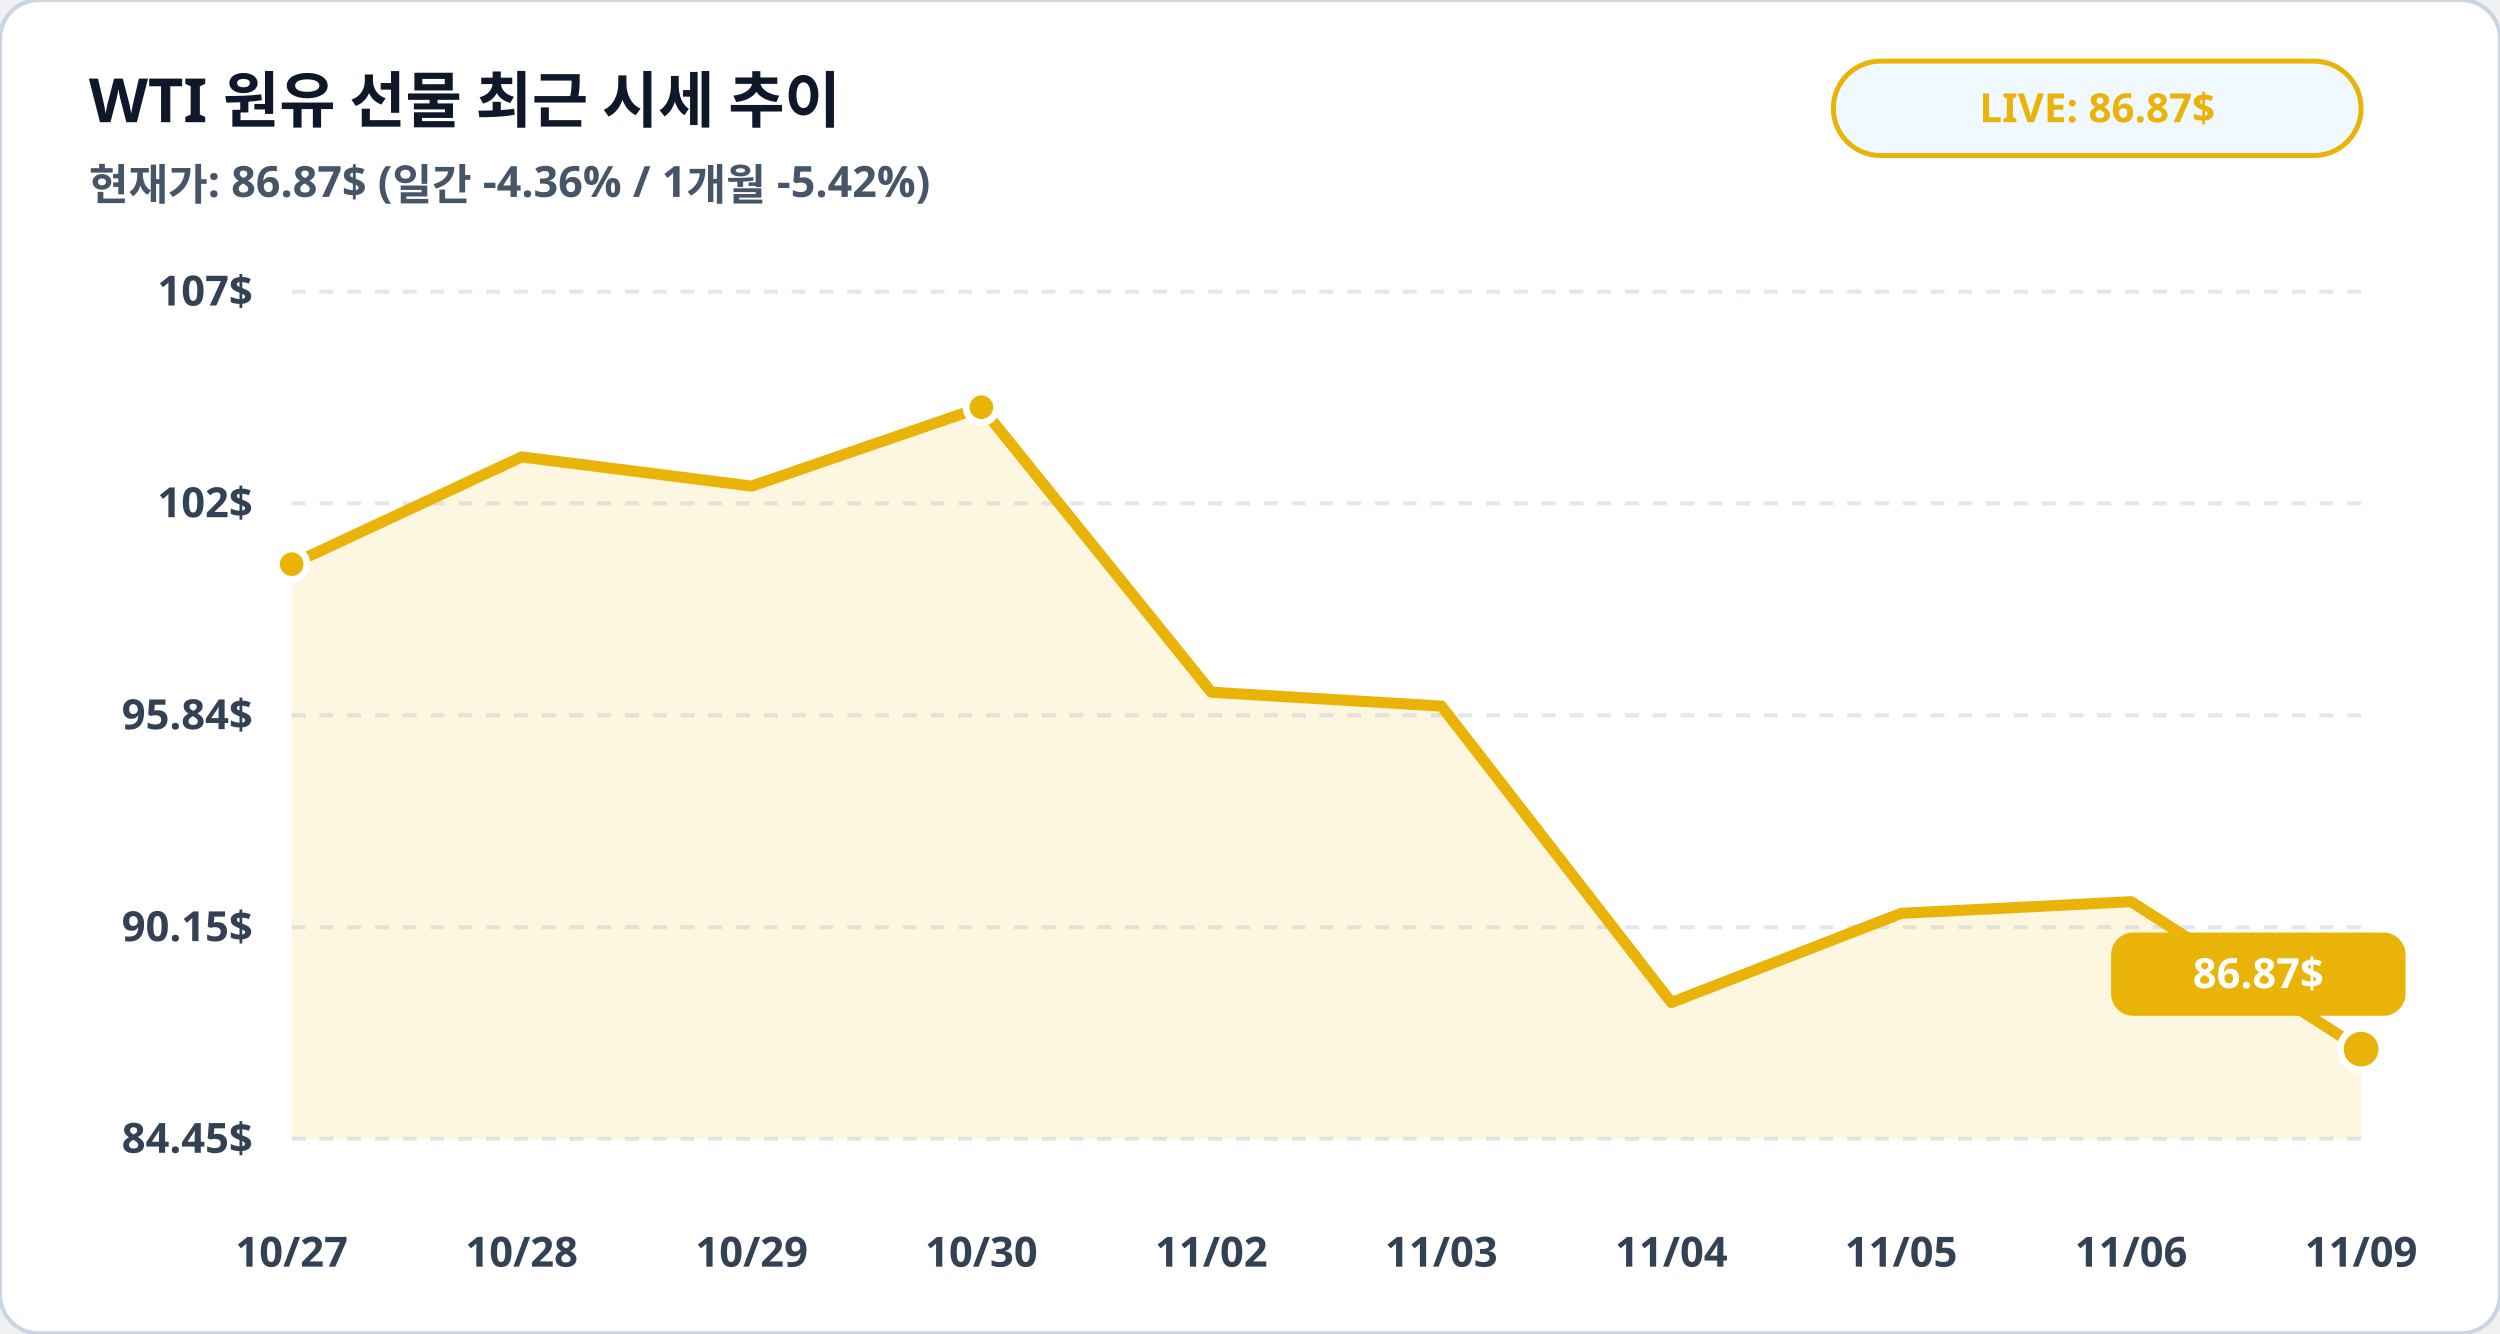
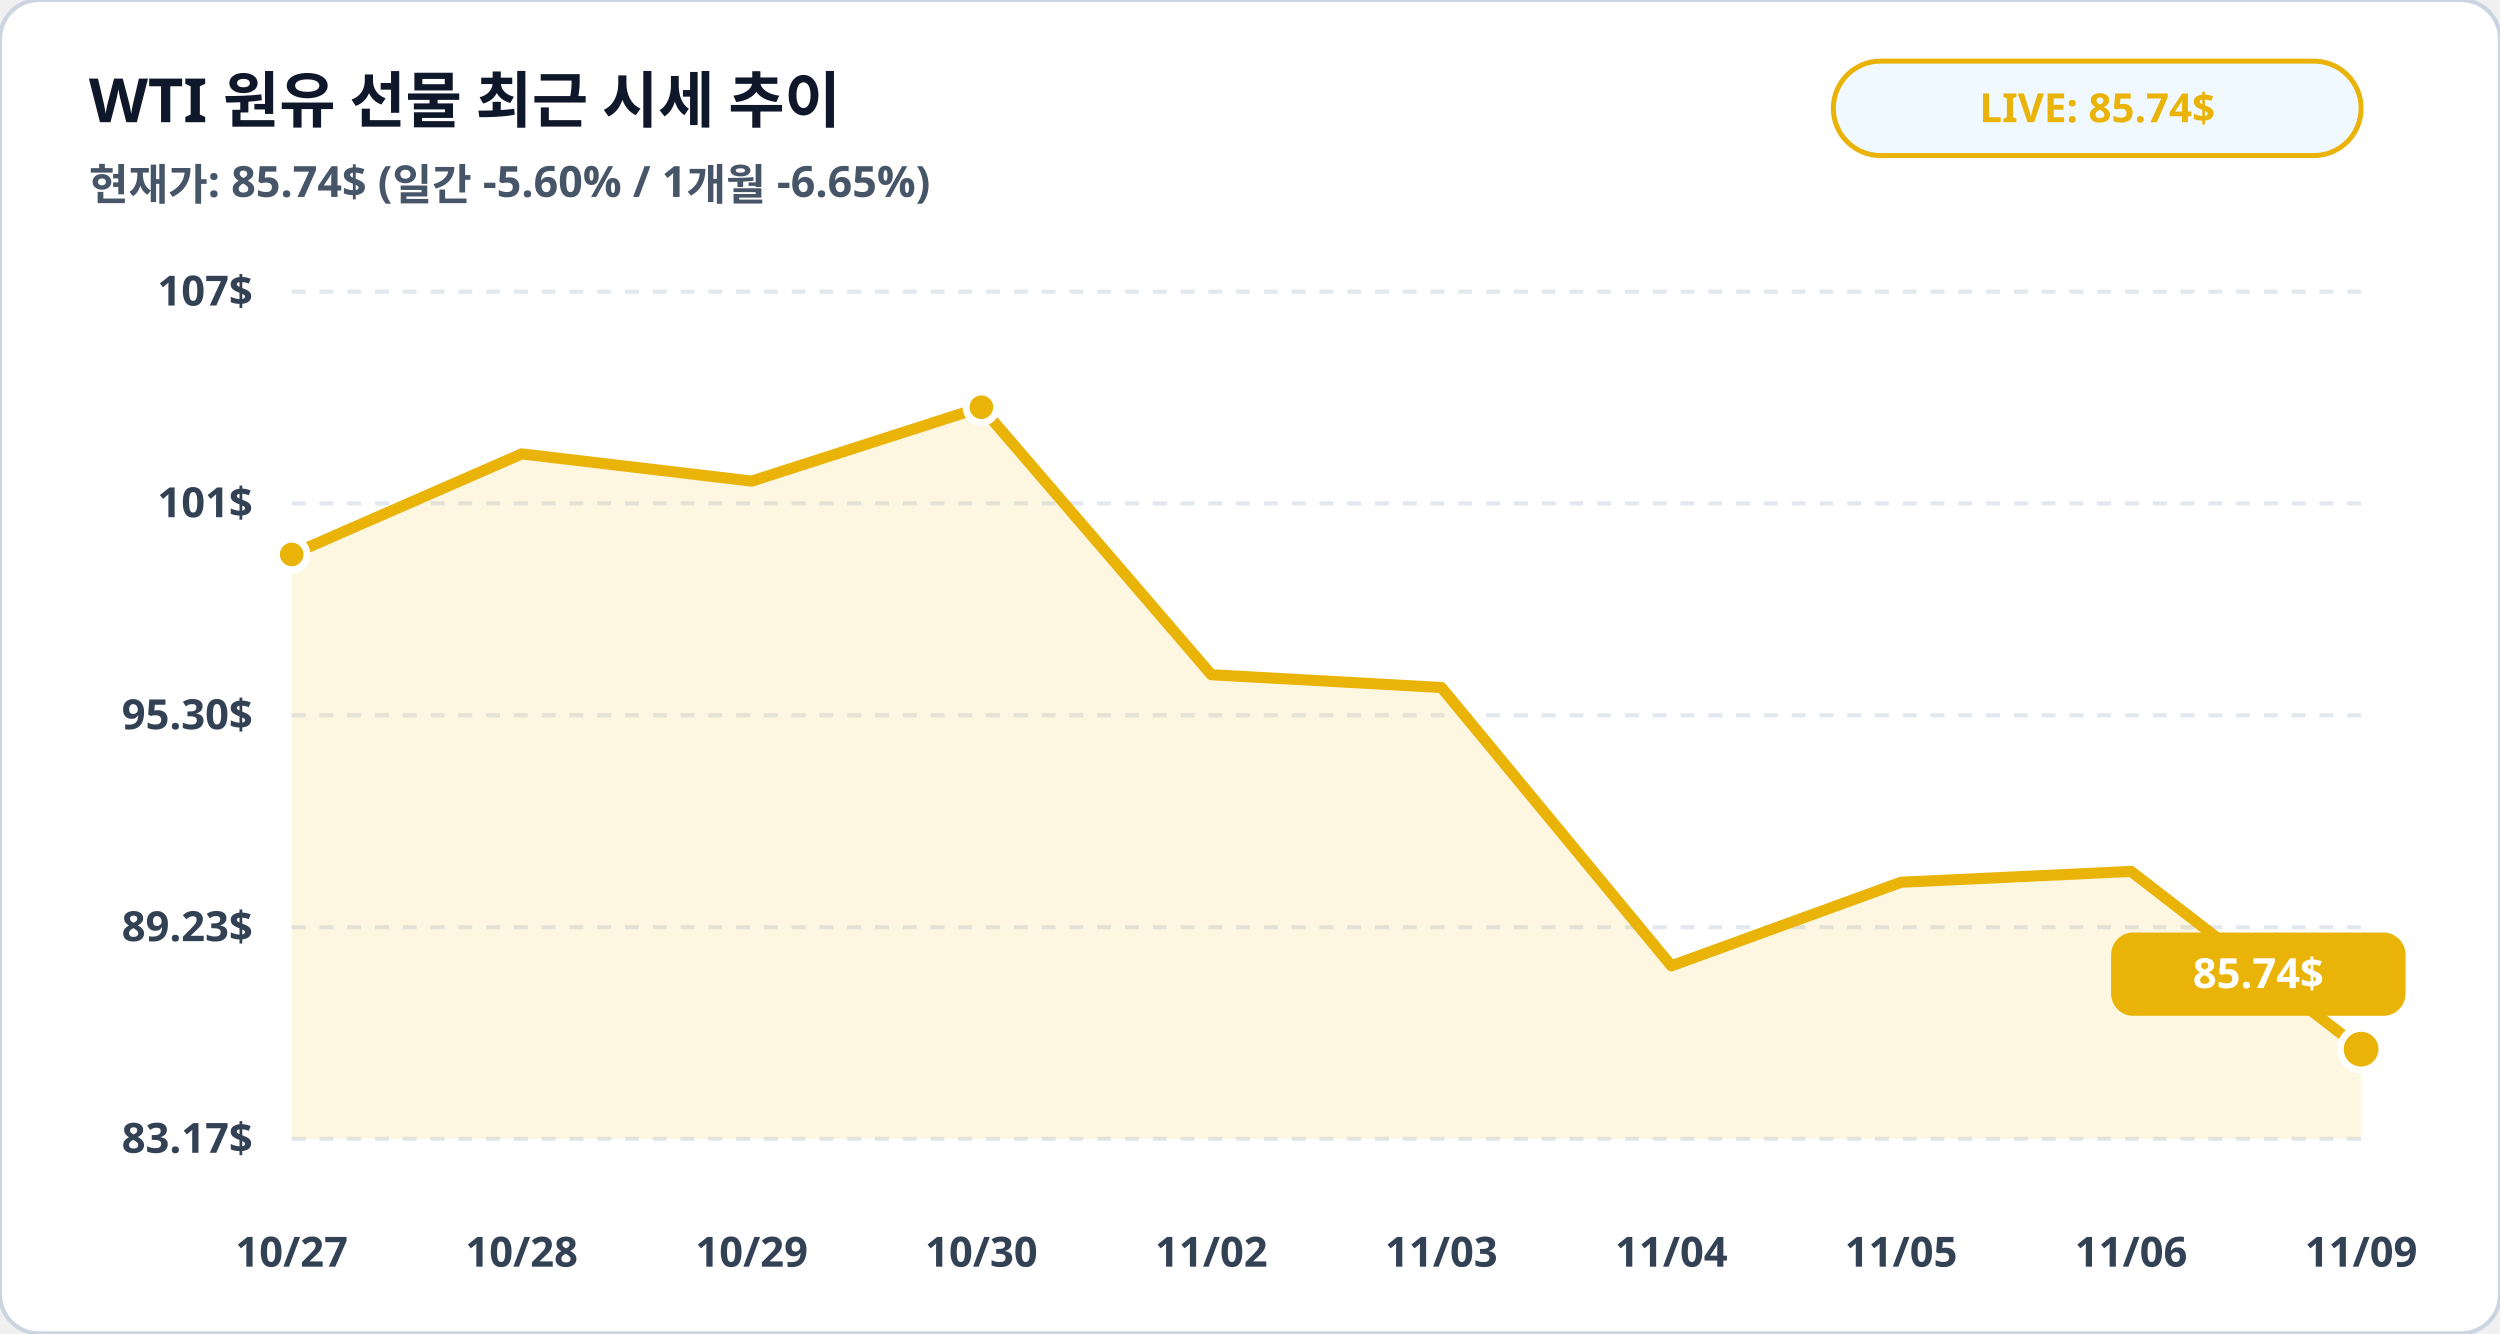
<svg xmlns="http://www.w3.org/2000/svg" viewBox="0 0 900 480" width="100%" height="100%">
  <rect width="900" height="480" rx="14" fill="#ffffff" stroke="#cbd5e1" stroke-width="1.5" />
  <text x="32" y="44" fill="#0f172a" font-family="Pretendard, sans-serif" font-size="22" font-weight="900">WTI 원유 선물 최근 시세 추이</text>
-   <text x="32" y="72" fill="#475569" font-family="Pretendard, sans-serif" font-size="15.5" font-weight="600">현재가: 86.87$ (일간 -4.36% / 1개월 -5.42%)</text>
+   <text x="32" y="72" fill="#475569" font-family="Pretendard, sans-serif" font-size="15.5" font-weight="600">현재가: 85.74$ (일간 -5.60% / 1개월 -6.65%)</text>
  <rect x="660" y="22" width="190" height="34" rx="17" fill="#f0f9ff" stroke="#eab308" stroke-width="1.8" />
-   <text x="755" y="44" fill="#eab308" font-family="Pretendard, sans-serif" font-size="14.5" font-weight="800" text-anchor="middle">LIVE: 86.87$</text>
+   <text x="755" y="44" fill="#eab308" font-family="Pretendard, sans-serif" font-size="14.5" font-weight="800" text-anchor="middle">LIVE: 85.74$</text>
  <line x1="105" y1="105.0" x2="850" y2="105.0" stroke="#e2e8f0" stroke-width="1.5" stroke-dasharray="5,5" />
  <text x="91" y="110.0" fill="#334155" font-family="Pretendard, sans-serif" font-size="15" font-weight="700" text-anchor="end">107$</text>
  <line x1="105" y1="181.2" x2="850" y2="181.2" stroke="#e2e8f0" stroke-width="1.5" stroke-dasharray="5,5" />
-   <text x="91" y="186.2" fill="#334155" font-family="Pretendard, sans-serif" font-size="15" font-weight="700" text-anchor="end">102$</text>
+   <text x="91" y="186.2" fill="#334155" font-family="Pretendard, sans-serif" font-size="15" font-weight="700" text-anchor="end">101$</text>
  <line x1="105" y1="257.5" x2="850" y2="257.5" stroke="#e2e8f0" stroke-width="1.5" stroke-dasharray="5,5" />
-   <text x="91" y="262.5" fill="#334155" font-family="Pretendard, sans-serif" font-size="15" font-weight="700" text-anchor="end">95.84$</text>
+   <text x="91" y="262.5" fill="#334155" font-family="Pretendard, sans-serif" font-size="15" font-weight="700" text-anchor="end">95.30$</text>
  <line x1="105" y1="333.8" x2="850" y2="333.8" stroke="#e2e8f0" stroke-width="1.5" stroke-dasharray="5,5" />
-   <text x="91" y="338.8" fill="#334155" font-family="Pretendard, sans-serif" font-size="15" font-weight="700" text-anchor="end">90.15$</text>
+   <text x="91" y="338.8" fill="#334155" font-family="Pretendard, sans-serif" font-size="15" font-weight="700" text-anchor="end">89.23$</text>
  <line x1="105" y1="410.0" x2="850" y2="410.0" stroke="#e2e8f0" stroke-width="1.5" stroke-dasharray="5,5" />
-   <text x="91" y="415.0" fill="#334155" font-family="Pretendard, sans-serif" font-size="15" font-weight="700" text-anchor="end">84.45$</text>
-   <polygon points="105.0,410.0 105.0,203.1 187.8,164.5 270.6,175.0 353.3,146.6 436.1,249.2 518.9,254.2 601.7,360.9 684.4,328.8 767.2,324.6 850.0,377.7 850.0,410.0" fill="#eab308" fill-opacity="0.12" />
-   <polyline fill="none" stroke="#eab308" stroke-width="4" stroke-linecap="round" stroke-linejoin="round" points="105.0,203.1 187.8,164.5 270.6,175.0 353.3,146.6 436.1,249.2 518.9,254.2 601.7,360.9 684.4,328.8 767.2,324.6 850.0,377.7" />
-   <circle cx="105.0" cy="203.1" r="5.5" fill="#eab308" stroke="#ffffff" stroke-width="2.5" />
+   <text x="91" y="415.0" fill="#334155" font-family="Pretendard, sans-serif" font-size="15" font-weight="700" text-anchor="end">83.17$</text>
+   <polygon points="105.0,410.0 105.0,199.6 187.8,163.4 270.6,173.2 353.3,146.6 436.1,242.9 518.9,247.5 601.7,347.7 684.4,317.6 767.2,313.7 850.0,377.7 850.0,410.0" fill="#eab308" fill-opacity="0.12" />
+   <polyline fill="none" stroke="#eab308" stroke-width="4" stroke-linecap="round" stroke-linejoin="round" points="105.0,199.6 187.8,163.4 270.6,173.2 353.3,146.6 436.1,242.9 518.9,247.5 601.7,347.7 684.4,317.6 767.2,313.7 850.0,377.7" />
+   <circle cx="105.0" cy="199.6" r="5.5" fill="#eab308" stroke="#ffffff" stroke-width="2.5" />
  <circle cx="353.3" cy="146.6" r="5.5" fill="#eab308" stroke="#ffffff" stroke-width="2.5" />
  <circle cx="850.0" cy="377.7" r="7.5" fill="#eab308" stroke="#ffffff" stroke-width="2.5" />
  <rect x="760.0" y="335.7" width="106" height="30" rx="8" fill="#eab308" />
-   <text x="813.0" y="355.7" fill="#ffffff" font-family="Pretendard, sans-serif" font-size="15" font-weight="800" text-anchor="middle">86.87$</text>
+   <text x="813.0" y="355.7" fill="#ffffff" font-family="Pretendard, sans-serif" font-size="15" font-weight="800" text-anchor="middle">85.74$</text>
  <text x="105.0" y="456" fill="#334155" font-family="Pretendard, sans-serif" font-size="15" font-weight="700" text-anchor="middle">10/27</text>
  <text x="187.8" y="456" fill="#334155" font-family="Pretendard, sans-serif" font-size="15" font-weight="700" text-anchor="middle">10/28</text>
  <text x="270.6" y="456" fill="#334155" font-family="Pretendard, sans-serif" font-size="15" font-weight="700" text-anchor="middle">10/29</text>
  <text x="353.3" y="456" fill="#334155" font-family="Pretendard, sans-serif" font-size="15" font-weight="700" text-anchor="middle">10/30</text>
  <text x="436.1" y="456" fill="#334155" font-family="Pretendard, sans-serif" font-size="15" font-weight="700" text-anchor="middle">11/02</text>
  <text x="518.9" y="456" fill="#334155" font-family="Pretendard, sans-serif" font-size="15" font-weight="700" text-anchor="middle">11/03</text>
  <text x="601.7" y="456" fill="#334155" font-family="Pretendard, sans-serif" font-size="15" font-weight="700" text-anchor="middle">11/04</text>
  <text x="684.4" y="456" fill="#334155" font-family="Pretendard, sans-serif" font-size="15" font-weight="700" text-anchor="middle">11/05</text>
  <text x="767.2" y="456" fill="#334155" font-family="Pretendard, sans-serif" font-size="15" font-weight="700" text-anchor="middle">11/06</text>
  <text x="850.0" y="456" fill="#334155" font-family="Pretendard, sans-serif" font-size="15" font-weight="700" text-anchor="middle">11/09</text>
</svg>
